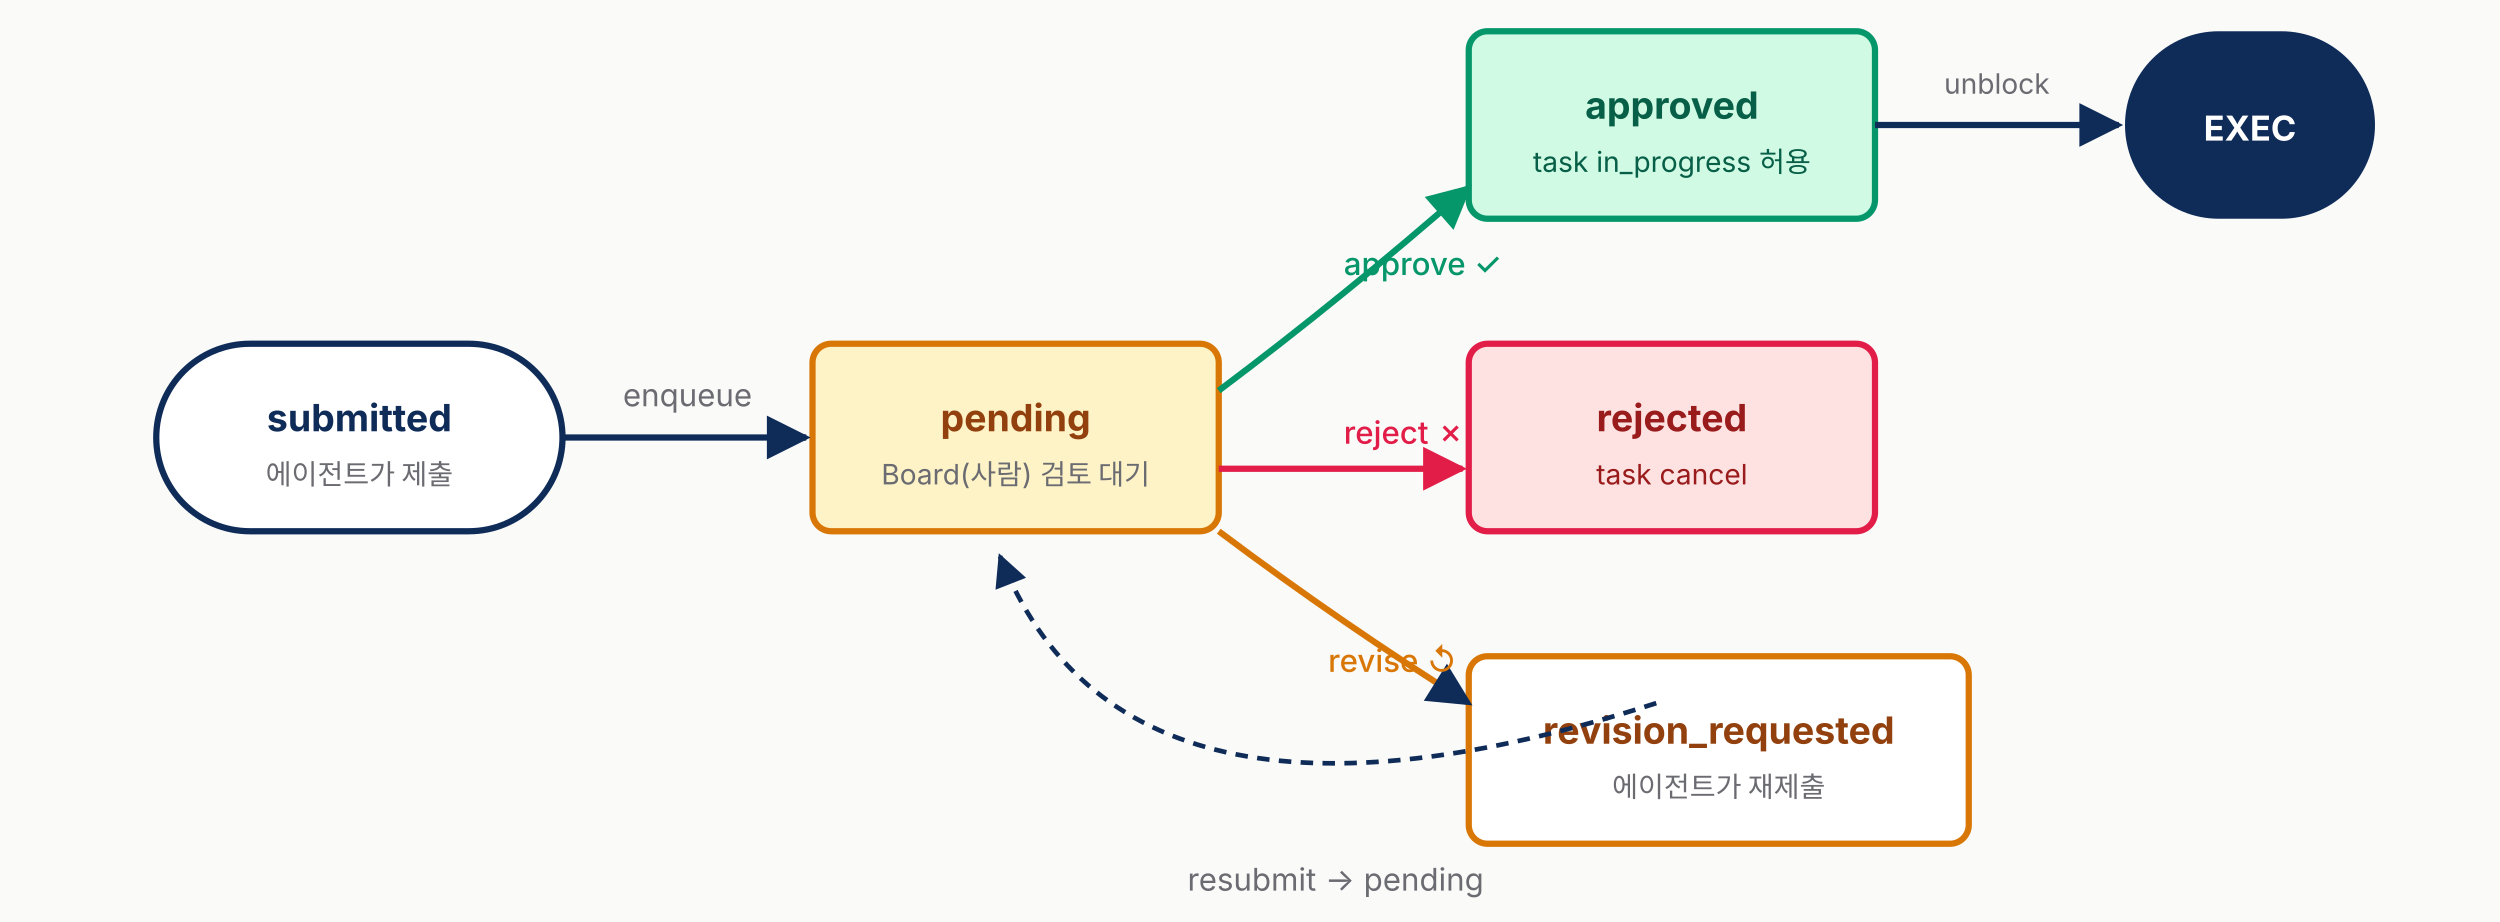
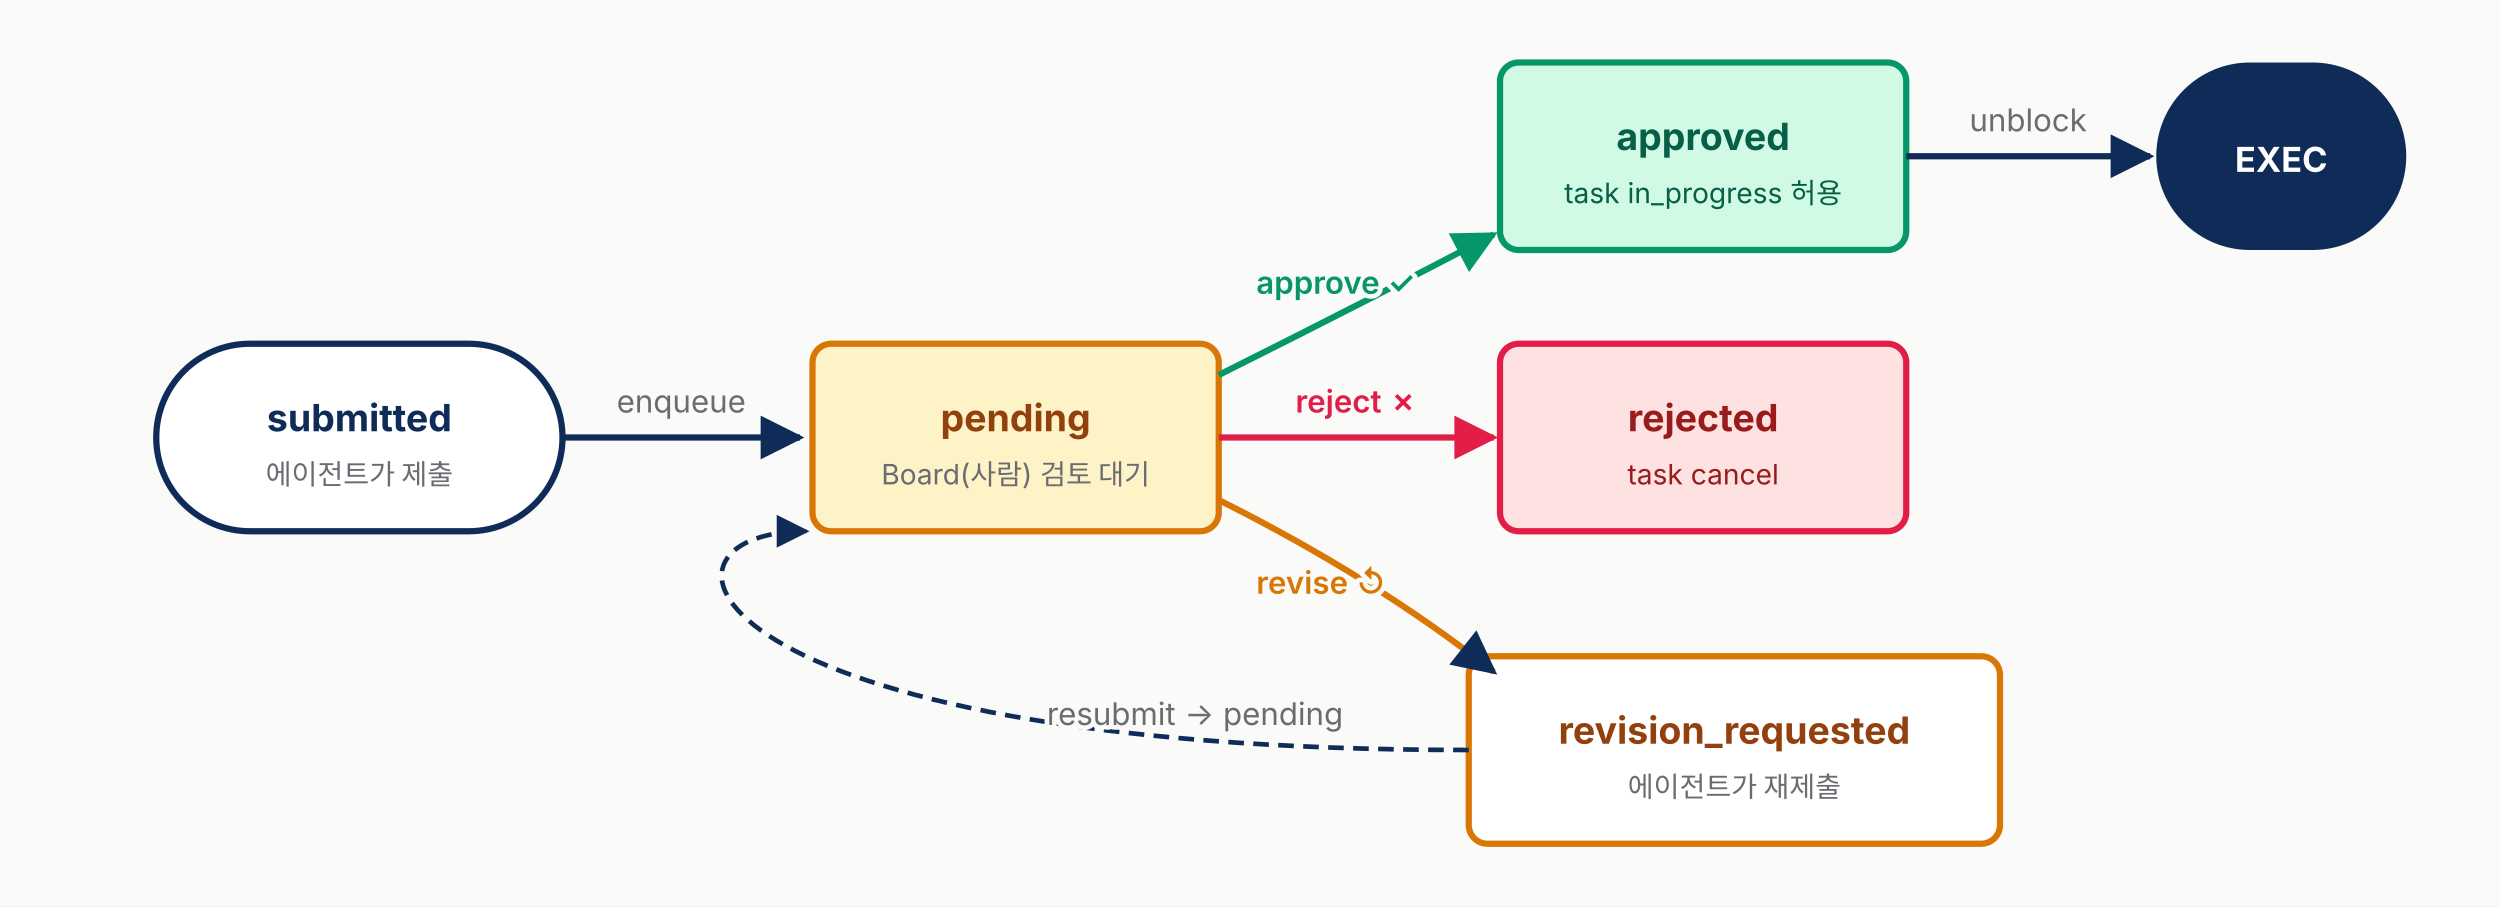
- <svg xmlns="http://www.w3.org/2000/svg" viewBox="0 70 800 295" font-family="-apple-system, 'Segoe UI', 'Noto Sans KR', sans-serif">
+ <svg xmlns="http://www.w3.org/2000/svg" viewBox="0 80 800 290" font-family="-apple-system, 'Segoe UI', 'Noto Sans KR', sans-serif">
  <defs>
    <marker id="arrow-st" viewBox="0 0 10 10" refX="9" refY="5" markerWidth="7" markerHeight="7" orient="auto">
      <path d="M0,0 L10,5 L0,10 z" fill="#0F2C59" />
    </marker>
    <marker id="arrow-st-pos" viewBox="0 0 10 10" refX="9" refY="5" markerWidth="7" markerHeight="7" orient="auto">
      <path d="M0,0 L10,5 L0,10 z" fill="#059669" />
    </marker>
    <marker id="arrow-st-neg" viewBox="0 0 10 10" refX="9" refY="5" markerWidth="7" markerHeight="7" orient="auto">
      <path d="M0,0 L10,5 L0,10 z" fill="#E11D48" />
    </marker>
+     <style>
+       .edge-label { paint-order: stroke fill; stroke: #FAFAF9; stroke-width: 3px; stroke-linejoin: round; }
+     </style>
  </defs>
-   <rect x="0" y="70" width="800" height="295" fill="#FAFAF9" />
+   <rect x="0" y="80" width="800" height="290" fill="#FAFAF9" />
  <g>
-     <rect x="50" y="180" width="130" height="60" rx="30" fill="#FFFFFF" stroke="#0F2C59" stroke-width="2" />
-     <text x="115" y="208" font-size="12" font-weight="700" text-anchor="middle" fill="#0F2C59">submitted</text>
-     <text x="115" y="225" font-size="9" text-anchor="middle" fill="#6B6B72">에이전트가 제출</text>
+     <rect x="50" y="190" width="130" height="60" rx="30" fill="#FFFFFF" stroke="#0F2C59" stroke-width="2" />
+     <text x="115" y="218" font-size="12" font-weight="700" text-anchor="middle" fill="#0F2C59">submitted</text>
+     <text x="115" y="235" font-size="9" text-anchor="middle" fill="#6B6B72">에이전트가 제출</text>
  </g>
  <g>
-     <rect x="260" y="180" width="130" height="60" rx="6" fill="#FEF3C7" stroke="#D97706" stroke-width="2" />
-     <text x="325" y="208" font-size="12" font-weight="700" text-anchor="middle" fill="#92400E">pending</text>
-     <text x="325" y="225" font-size="9" text-anchor="middle" fill="#6B6B72">Board(사람) 검토 대기</text>
+     <rect x="260" y="190" width="130" height="60" rx="6" fill="#FEF3C7" stroke="#D97706" stroke-width="2" />
+     <text x="325" y="218" font-size="12" font-weight="700" text-anchor="middle" fill="#92400E">pending</text>
+     <text x="325" y="235" font-size="9" text-anchor="middle" fill="#6B6B72">Board(사람) 검토 대기</text>
  </g>
  <g>
-     <rect x="470" y="80" width="130" height="60" rx="6" fill="#D1FAE5" stroke="#059669" stroke-width="2" />
-     <text x="535" y="108" font-size="12" font-weight="700" text-anchor="middle" fill="#065F46">approved</text>
-     <text x="535" y="125" font-size="9" text-anchor="middle" fill="#065F46">task in_progress 허용</text>
+     <rect x="480" y="100" width="130" height="60" rx="6" fill="#D1FAE5" stroke="#059669" stroke-width="2" />
+     <text x="545" y="128" font-size="12" font-weight="700" text-anchor="middle" fill="#065F46">approved</text>
+     <text x="545" y="145" font-size="9" text-anchor="middle" fill="#065F46">task in_progress 허용</text>
  </g>
  <g>
-     <rect x="470" y="180" width="130" height="60" rx="6" fill="#FEE2E2" stroke="#E11D48" stroke-width="2" />
-     <text x="535" y="208" font-size="12" font-weight="700" text-anchor="middle" fill="#991B1B">rejected</text>
-     <text x="535" y="225" font-size="9" text-anchor="middle" fill="#991B1B">task cancel</text>
+     <rect x="480" y="190" width="130" height="60" rx="6" fill="#FEE2E2" stroke="#E11D48" stroke-width="2" />
+     <text x="545" y="218" font-size="12" font-weight="700" text-anchor="middle" fill="#991B1B">rejected</text>
+     <text x="545" y="235" font-size="9" text-anchor="middle" fill="#991B1B">task cancel</text>
  </g>
  <g>
-     <rect x="470" y="280" width="160" height="60" rx="6" fill="#FFFFFF" stroke="#D97706" stroke-width="2" />
-     <text x="550" y="308" font-size="12" font-weight="700" text-anchor="middle" fill="#92400E">revision_requested</text>
-     <text x="550" y="325" font-size="9" text-anchor="middle" fill="#6B6B72">에이전트가 재제출</text>
+     <rect x="470" y="290" width="170" height="60" rx="6" fill="#FFFFFF" stroke="#D97706" stroke-width="2" />
+     <text x="555" y="318" font-size="12" font-weight="700" text-anchor="middle" fill="#92400E">revision_requested</text>
+     <text x="555" y="335" font-size="9" text-anchor="middle" fill="#6B6B72">에이전트가 재제출</text>
  </g>
  <g>
-     <rect x="680" y="80" width="80" height="60" rx="30" fill="#0F2C59" />
-     <text x="720" y="115" font-size="11" font-weight="700" text-anchor="middle" fill="#FFFFFF">EXEC</text>
+     <rect x="690" y="100" width="80" height="60" rx="30" fill="#0F2C59" />
+     <text x="730" y="135" font-size="11" font-weight="700" text-anchor="middle" fill="#FFFFFF">EXEC</text>
  </g>
-   <line x1="180" y1="210" x2="258" y2="210" stroke="#0F2C59" stroke-width="2" marker-end="url(#arrow-st)" />
-   <text x="220" y="200" font-size="10" text-anchor="middle" fill="#6B6B72">enqueue</text>
-   <path d="M 390 195 Q 430 165 470 130" fill="none" stroke="#059669" stroke-width="2" marker-end="url(#arrow-st-pos)" />
-   <text x="430" y="158" font-size="10" font-weight="500" fill="#059669">approve ✓</text>
-   <line x1="390" y1="220" x2="468" y2="220" stroke="#E11D48" stroke-width="2" marker-end="url(#arrow-st-neg)" />
-   <text x="430" y="212" font-size="10" font-weight="500" fill="#E11D48">reject ✗</text>
-   <path d="M 390 240 Q 430 270 470 295" fill="none" stroke="#D97706" stroke-width="2" marker-end="url(#arrow-st)" />
-   <text x="425" y="285" font-size="10" font-weight="500" fill="#D97706">revise ↺</text>
-   <path d="M 530 295 Q 360 350 320 248" fill="none" stroke="#0F2C59" stroke-width="1.5" marker-end="url(#arrow-st)" stroke-dasharray="4 3" />
-   <text x="380" y="355" font-size="10" fill="#6B6B72">resubmit → pending</text>
-   <line x1="600" y1="110" x2="678" y2="110" stroke="#0F2C59" stroke-width="2" marker-end="url(#arrow-st)" />
-   <text x="639" y="100" font-size="9" text-anchor="middle" fill="#6B6B72">unblock</text>
+   <line x1="180" y1="220" x2="256" y2="220" stroke="#0F2C59" stroke-width="2" marker-end="url(#arrow-st)" />
+   <text class="edge-label" x="218" y="212" font-size="10" text-anchor="middle" fill="#6B6B72">enqueue</text>
+   <path d="M 390 200 Q 440 175 478 155" fill="none" stroke="#059669" stroke-width="2" marker-end="url(#arrow-st-pos)" />
+   <text class="edge-label" x="402" y="174" font-size="10" font-weight="600" fill="#059669">approve ✓</text>
+   <line x1="390" y1="220" x2="478" y2="220" stroke="#E11D48" stroke-width="2" marker-end="url(#arrow-st-neg)" />
+   <text class="edge-label" x="434" y="212" font-size="10" font-weight="600" text-anchor="middle" fill="#E11D48">reject ✗</text>
+   <path d="M 390 240 Q 440 265 478 295" fill="none" stroke="#D97706" stroke-width="2" marker-end="url(#arrow-st)" />
+   <text class="edge-label" x="402" y="270" font-size="10" font-weight="600" fill="#D97706">revise ↺</text>
+   <path d="M 470 320 C 220 320, 200 250, 258 250" fill="none" stroke="#0F2C59" stroke-width="1.5" stroke-dasharray="5 3" marker-end="url(#arrow-st)" />
+   <text class="edge-label" x="335" y="312" font-size="10" fill="#6B6B72">resubmit → pending</text>
+   <line x1="610" y1="130" x2="688" y2="130" stroke="#0F2C59" stroke-width="2" marker-end="url(#arrow-st)" />
+   <text class="edge-label" x="649" y="122" font-size="10" text-anchor="middle" fill="#6B6B72">unblock</text>
</svg>
